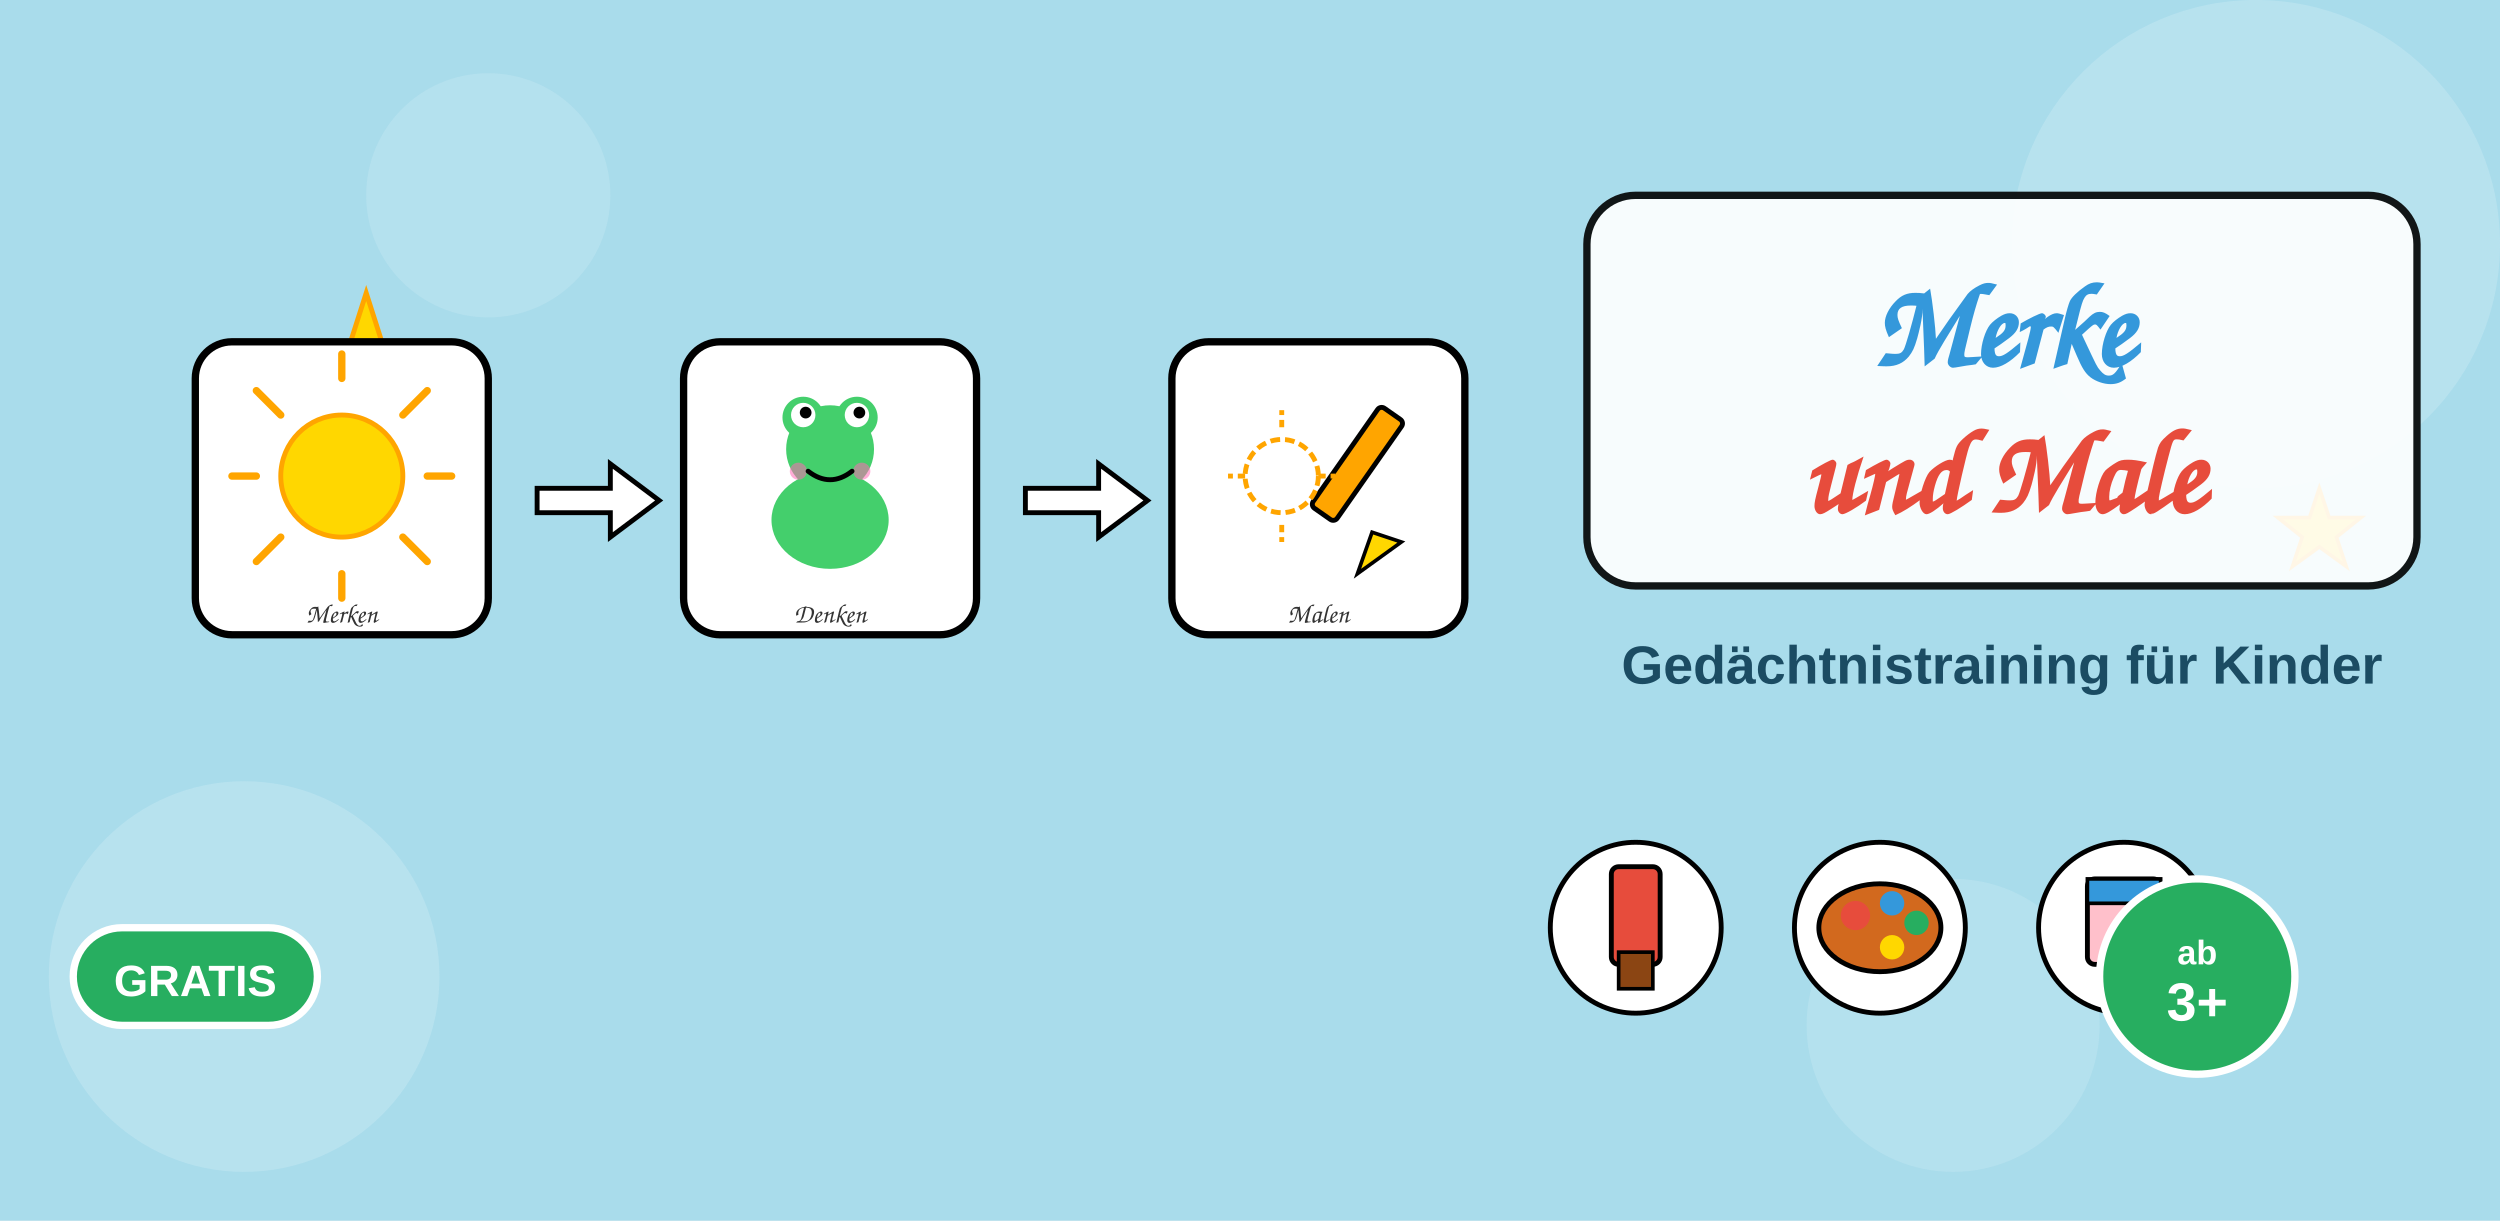
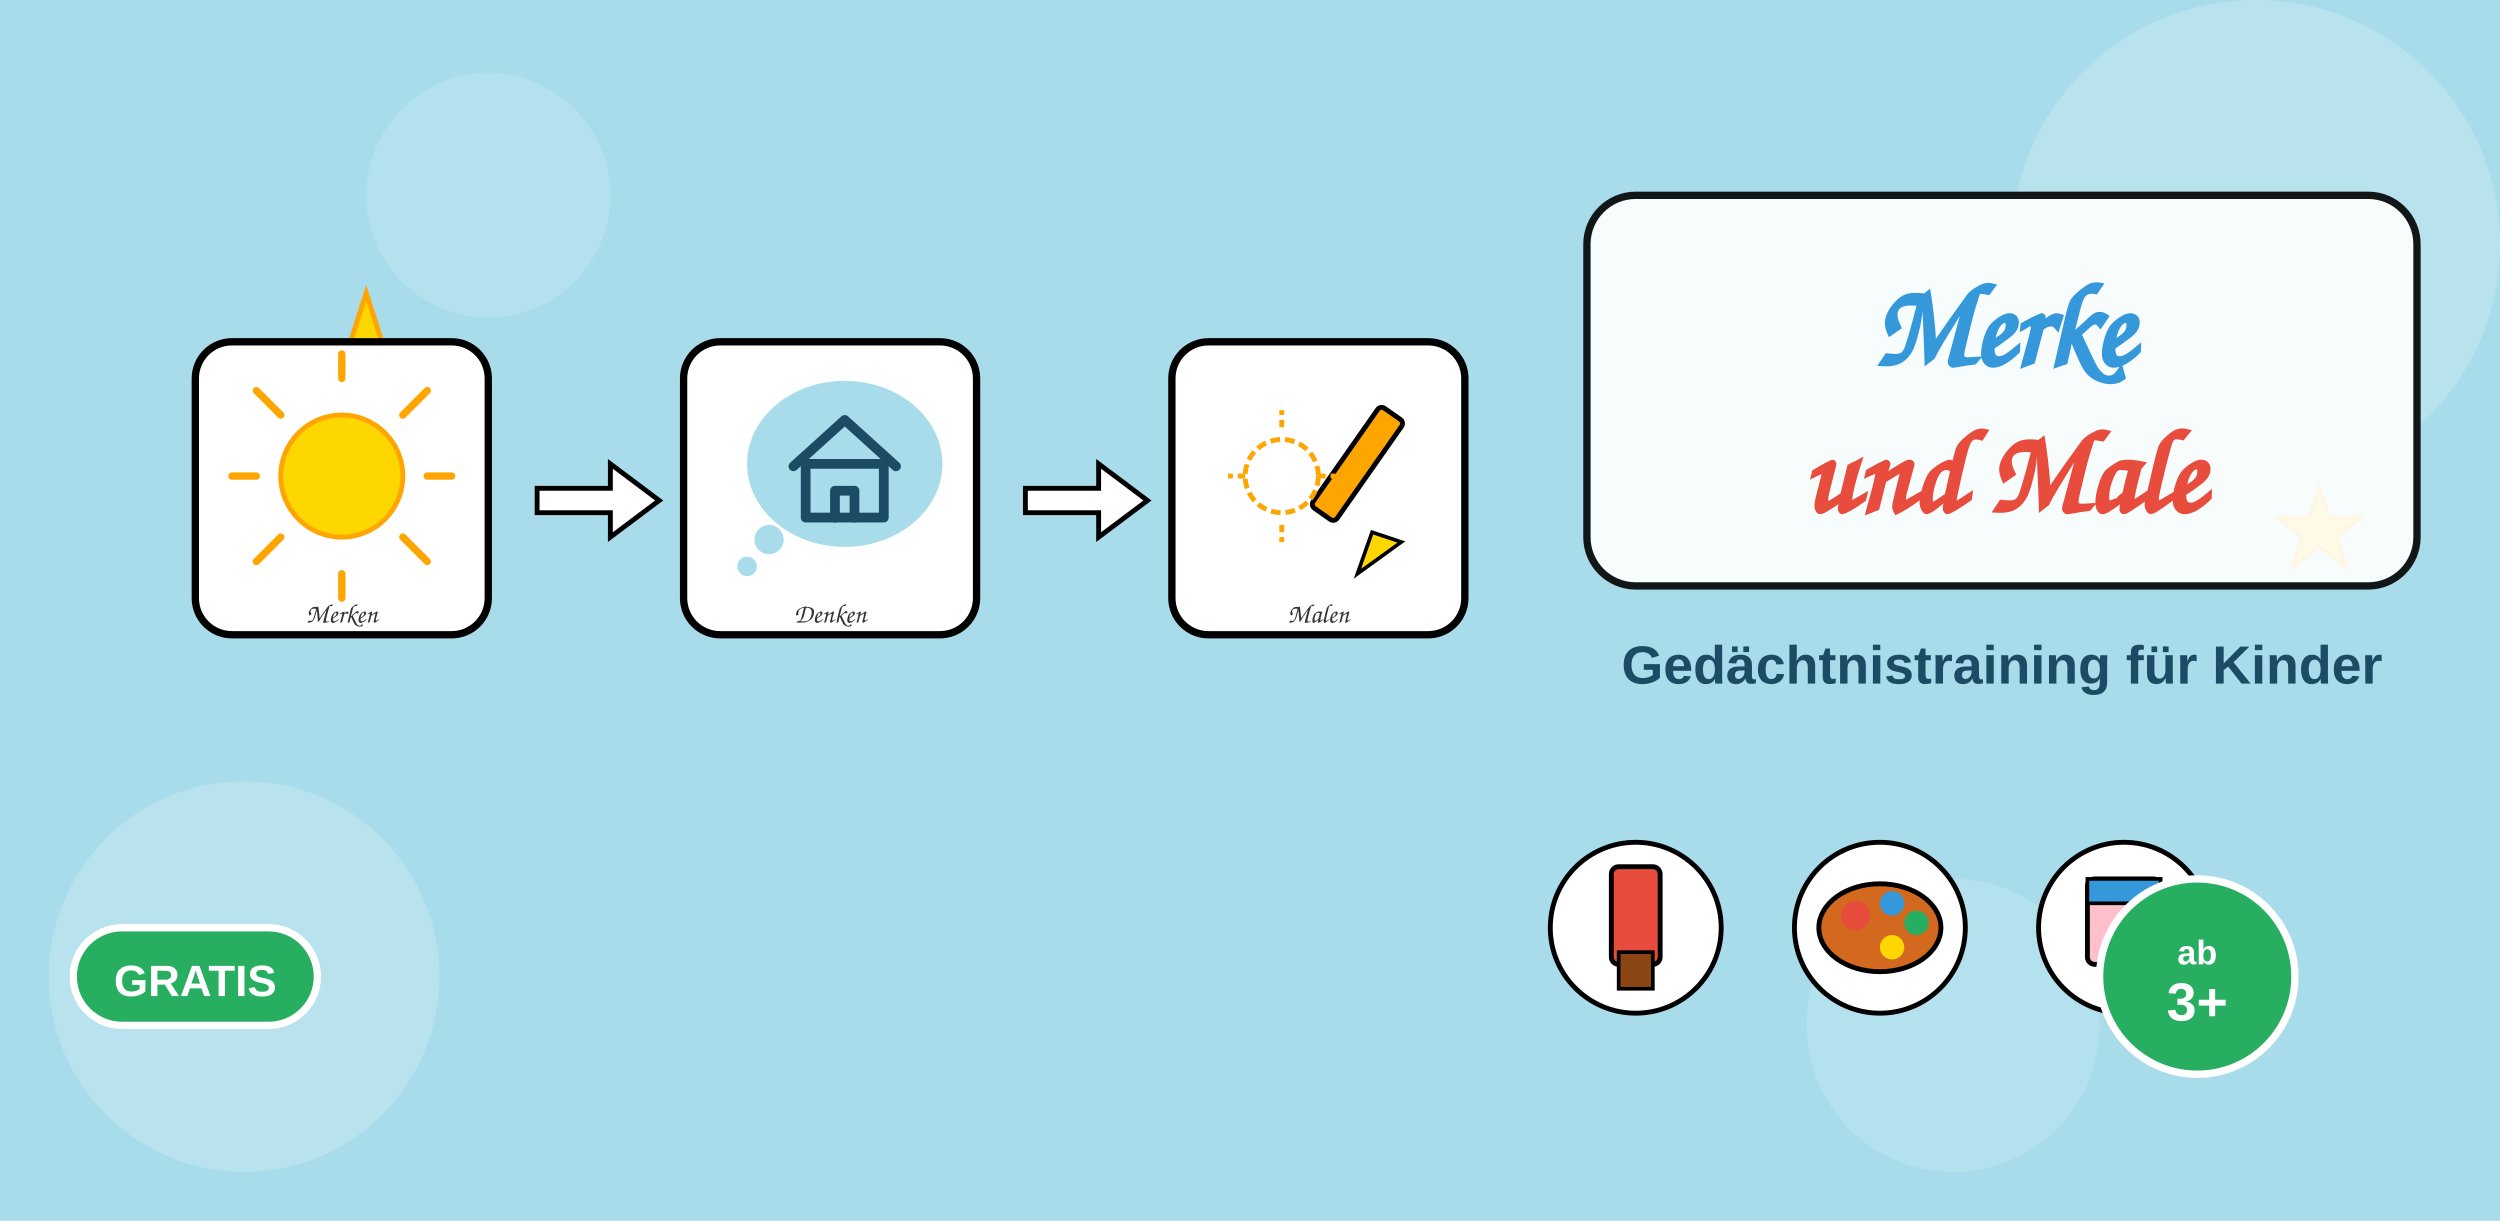
<svg xmlns="http://www.w3.org/2000/svg" width="1024" height="500" viewBox="0 0 1024 500">
  <rect width="1024" height="500" fill="#A9DCEB" />
  <circle cx="100" cy="400" r="80" fill="#C6E8F2" opacity="0.5" />
  <circle cx="924" cy="100" r="100" fill="#C6E8F2" opacity="0.5" />
  <circle cx="800" cy="420" r="60" fill="#C6E8F2" opacity="0.4" />
  <circle cx="200" cy="80" r="50" fill="#C6E8F2" opacity="0.4" />
  <polygon points="150,120 158,145 185,145 163,162 172,188 150,172 128,188 137,162 115,145 142,145" fill="#FFD700" stroke="#FFA500" stroke-width="2" />
  <polygon points="880,350 886,368 905,368 890,380 896,398 880,387 864,398 870,380 855,368 874,368" fill="#FFD700" stroke="#FFA500" stroke-width="2" />
  <polygon points="950,200 954,212 967,212 957,220 961,232 950,224 939,232 943,220 933,212 946,212" fill="#FFD700" stroke="#FFA500" stroke-width="1.5" />
  <g transform="translate(80, 140)">
    <rect x="0" y="0" width="120" height="120" rx="15" fill="#FFFFFF" stroke="#000000" stroke-width="3" />
    <circle cx="60" cy="55" r="25" fill="#FFD700" stroke="#FFA500" stroke-width="2" />
    <line x1="60" y1="15" x2="60" y2="5" stroke="#FFA500" stroke-width="3" stroke-linecap="round" />
    <line x1="85" y1="30" x2="95" y2="20" stroke="#FFA500" stroke-width="3" stroke-linecap="round" />
    <line x1="95" y1="55" x2="105" y2="55" stroke="#FFA500" stroke-width="3" stroke-linecap="round" />
    <line x1="85" y1="80" x2="95" y2="90" stroke="#FFA500" stroke-width="3" stroke-linecap="round" />
    <line x1="60" y1="95" x2="60" y2="105" stroke="#FFA500" stroke-width="3" stroke-linecap="round" />
    <line x1="35" y1="80" x2="25" y2="90" stroke="#FFA500" stroke-width="3" stroke-linecap="round" />
    <line x1="25" y1="55" x2="15" y2="55" stroke="#FFA500" stroke-width="3" stroke-linecap="round" />
    <line x1="35" y1="30" x2="25" y2="20" stroke="#FFA500" stroke-width="3" stroke-linecap="round" />
    <text x="60" y="115" text-anchor="middle" font-family="Comic Sans MS, cursive" font-size="11" fill="#333">Merken</text>
  </g>
  <g transform="translate(220, 185)">
    <polygon points="0,15 30,15 30,5 50,20 30,35 30,25 0,25" fill="#FFFFFF" stroke="#000000" stroke-width="2" />
  </g>
  <g transform="translate(280, 140)">
    <rect x="0" y="0" width="120" height="120" rx="15" fill="#FFFFFF" stroke="#000000" stroke-width="3" />
-     <g transform="translate(60, 58)">
-       <ellipse cx="0" cy="15" rx="24" ry="20" fill="#44CF6C" />
-       <circle cx="0" cy="-14" r="18" fill="#44CF6C" />
-       <circle cx="-11" cy="-27" r="8.5" fill="#44CF6C" />
-       <circle cx="11" cy="-27" r="8.5" fill="#44CF6C" />
-       <circle cx="-11" cy="-28" r="5" fill="#FFFFFF" />
-       <circle cx="11" cy="-28" r="5" fill="#FFFFFF" />
-       <circle cx="-10" cy="-29" r="2.4" fill="#000000" />
-       <circle cx="12" cy="-29" r="2.4" fill="#000000" />
-       <circle cx="-13" cy="-5" r="3.5" fill="#FF69B4" opacity="0.55" />
-       <circle cx="13" cy="-5" r="3.5" fill="#FF69B4" opacity="0.55" />
-       <path d="M-9 -5 Q0 2 9 -5" stroke="#000000" stroke-width="2" stroke-linecap="round" fill="none" />
+     <circle cx="26" cy="92" r="4" fill="#A9DCEB" />
+     <circle cx="35" cy="81" r="6" fill="#A9DCEB" />
+     <ellipse cx="66" cy="50" rx="40" ry="34" fill="#A9DCEB" />
+     <g fill="none" stroke="#1B4C63" stroke-width="4" stroke-linecap="round" stroke-linejoin="round">
+       <path d="M 50 50 L 82 50 L 82 72 L 50 72 Z" />
+       <path d="M 45 51 L 66 32 L 87 51" />
+       <path d="M 62 72 L 62 61 L 70 61 L 70 72" />
    </g>
    <text x="60" y="115" text-anchor="middle" font-family="Comic Sans MS, cursive" font-size="11" fill="#333">Denken</text>
  </g>
  <g transform="translate(420, 185)">
    <polygon points="0,15 30,15 30,5 50,20 30,35 30,25 0,25" fill="#FFFFFF" stroke="#000000" stroke-width="2" />
  </g>
  <g transform="translate(480, 140)">
    <rect x="0" y="0" width="120" height="120" rx="15" fill="#FFFFFF" stroke="#000000" stroke-width="3" />
    <rect x="70" y="25" width="12" height="50" rx="2" fill="#FFA500" stroke="#000000" stroke-width="2" transform="rotate(35 76 50)" />
    <polygon points="82,78 76,95 94,82" fill="#FFD700" stroke="#000000" stroke-width="1.5" />
    <circle cx="45" cy="55" r="15" fill="none" stroke="#FFA500" stroke-width="2" stroke-dasharray="4,2" />
    <line x1="45" y1="35" x2="45" y2="28" stroke="#FFA500" stroke-width="2" stroke-dasharray="3,2" />
    <line x1="60" y1="55" x2="67" y2="55" stroke="#FFA500" stroke-width="2" stroke-dasharray="3,2" />
    <line x1="45" y1="75" x2="45" y2="82" stroke="#FFA500" stroke-width="2" stroke-dasharray="3,2" />
    <line x1="30" y1="55" x2="23" y2="55" stroke="#FFA500" stroke-width="2" stroke-dasharray="3,2" />
    <text x="60" y="115" text-anchor="middle" font-family="Comic Sans MS, cursive" font-size="11" fill="#333">Malen</text>
  </g>
  <g transform="translate(650, 80)">
    <rect x="0" y="0" width="340" height="160" rx="20" fill="#FFFFFF" opacity="0.9" stroke="#000000" stroke-width="3" />
    <text x="170" y="70" text-anchor="middle" font-family="Comic Sans MS, cursive" font-size="48" font-weight="bold" fill="#3498DB">Merke</text>
    <text x="170" y="130" text-anchor="middle" font-family="Comic Sans MS, cursive" font-size="48" font-weight="bold" fill="#E74C3C">und Male</text>
  </g>
  <text x="820" y="280" text-anchor="middle" font-family="Arial, sans-serif" font-size="22" fill="#1B4C63" font-weight="bold">Gedächtnistraining für Kinder</text>
  <g transform="translate(620, 320)">
    <circle cx="50" cy="60" r="35" fill="#FFFFFF" stroke="#000000" stroke-width="2" />
    <rect x="40" y="35" width="20" height="40" rx="3" fill="#E74C3C" stroke="#000000" stroke-width="2" />
    <rect x="43" y="70" width="14" height="15" fill="#8B4513" stroke="#000000" stroke-width="1.5" />
    <circle cx="150" cy="60" r="35" fill="#FFFFFF" stroke="#000000" stroke-width="2" />
    <ellipse cx="150" cy="60" rx="25" ry="18" fill="#D2691E" stroke="#000000" stroke-width="2" />
    <circle cx="140" cy="55" r="6" fill="#E74C3C" />
    <circle cx="155" cy="50" r="5" fill="#3498DB" />
    <circle cx="165" cy="58" r="5" fill="#27AE60" />
    <circle cx="155" cy="68" r="5" fill="#FFD700" />
    <circle cx="250" cy="60" r="35" fill="#FFFFFF" stroke="#000000" stroke-width="2" />
    <rect x="235" y="40" width="30" height="35" rx="3" fill="#FFC0CB" stroke="#000000" stroke-width="2" />
    <rect x="235" y="40" width="30" height="10" fill="#3498DB" stroke="#000000" stroke-width="1.5" />
  </g>
  <g transform="translate(900, 400)">
    <circle cx="0" cy="0" r="40" fill="#27AE60" stroke="#FFFFFF" stroke-width="3" />
    <text x="0" y="-5" text-anchor="middle" font-family="Arial, sans-serif" font-size="14" fill="#FFFFFF" font-weight="bold">ab</text>
    <text x="0" y="18" text-anchor="middle" font-family="Arial, sans-serif" font-size="22" fill="#FFFFFF" font-weight="bold">3+</text>
  </g>
  <g transform="translate(80, 400)">
    <rect x="-50" y="-20" width="100" height="40" rx="20" fill="#27AE60" stroke="#FFFFFF" stroke-width="3" />
    <text x="0" y="8" text-anchor="middle" font-family="Arial, sans-serif" font-size="18" fill="#FFFFFF" font-weight="bold">GRATIS</text>
  </g>
</svg>
